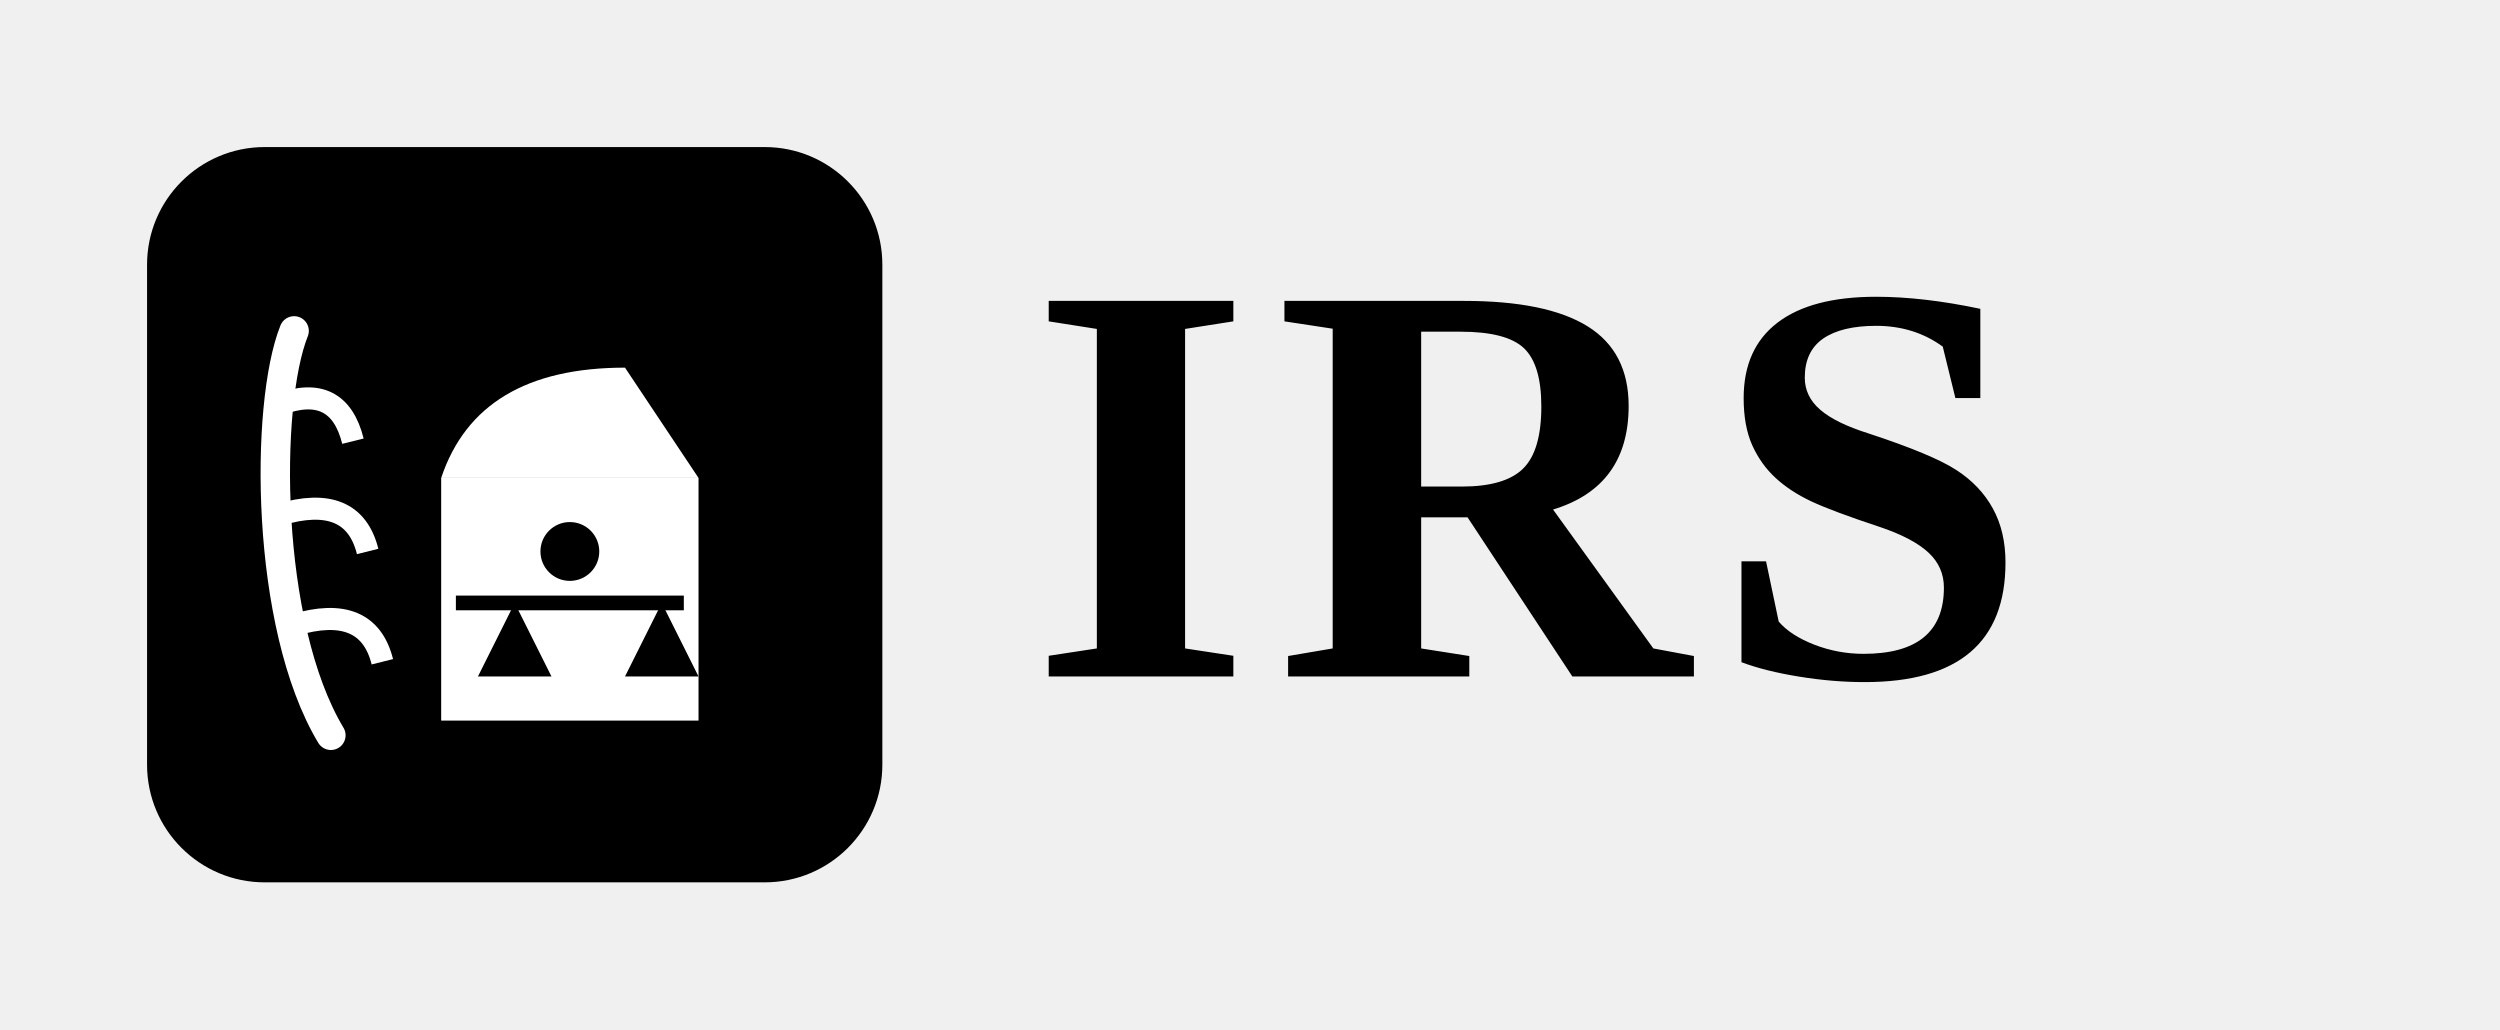
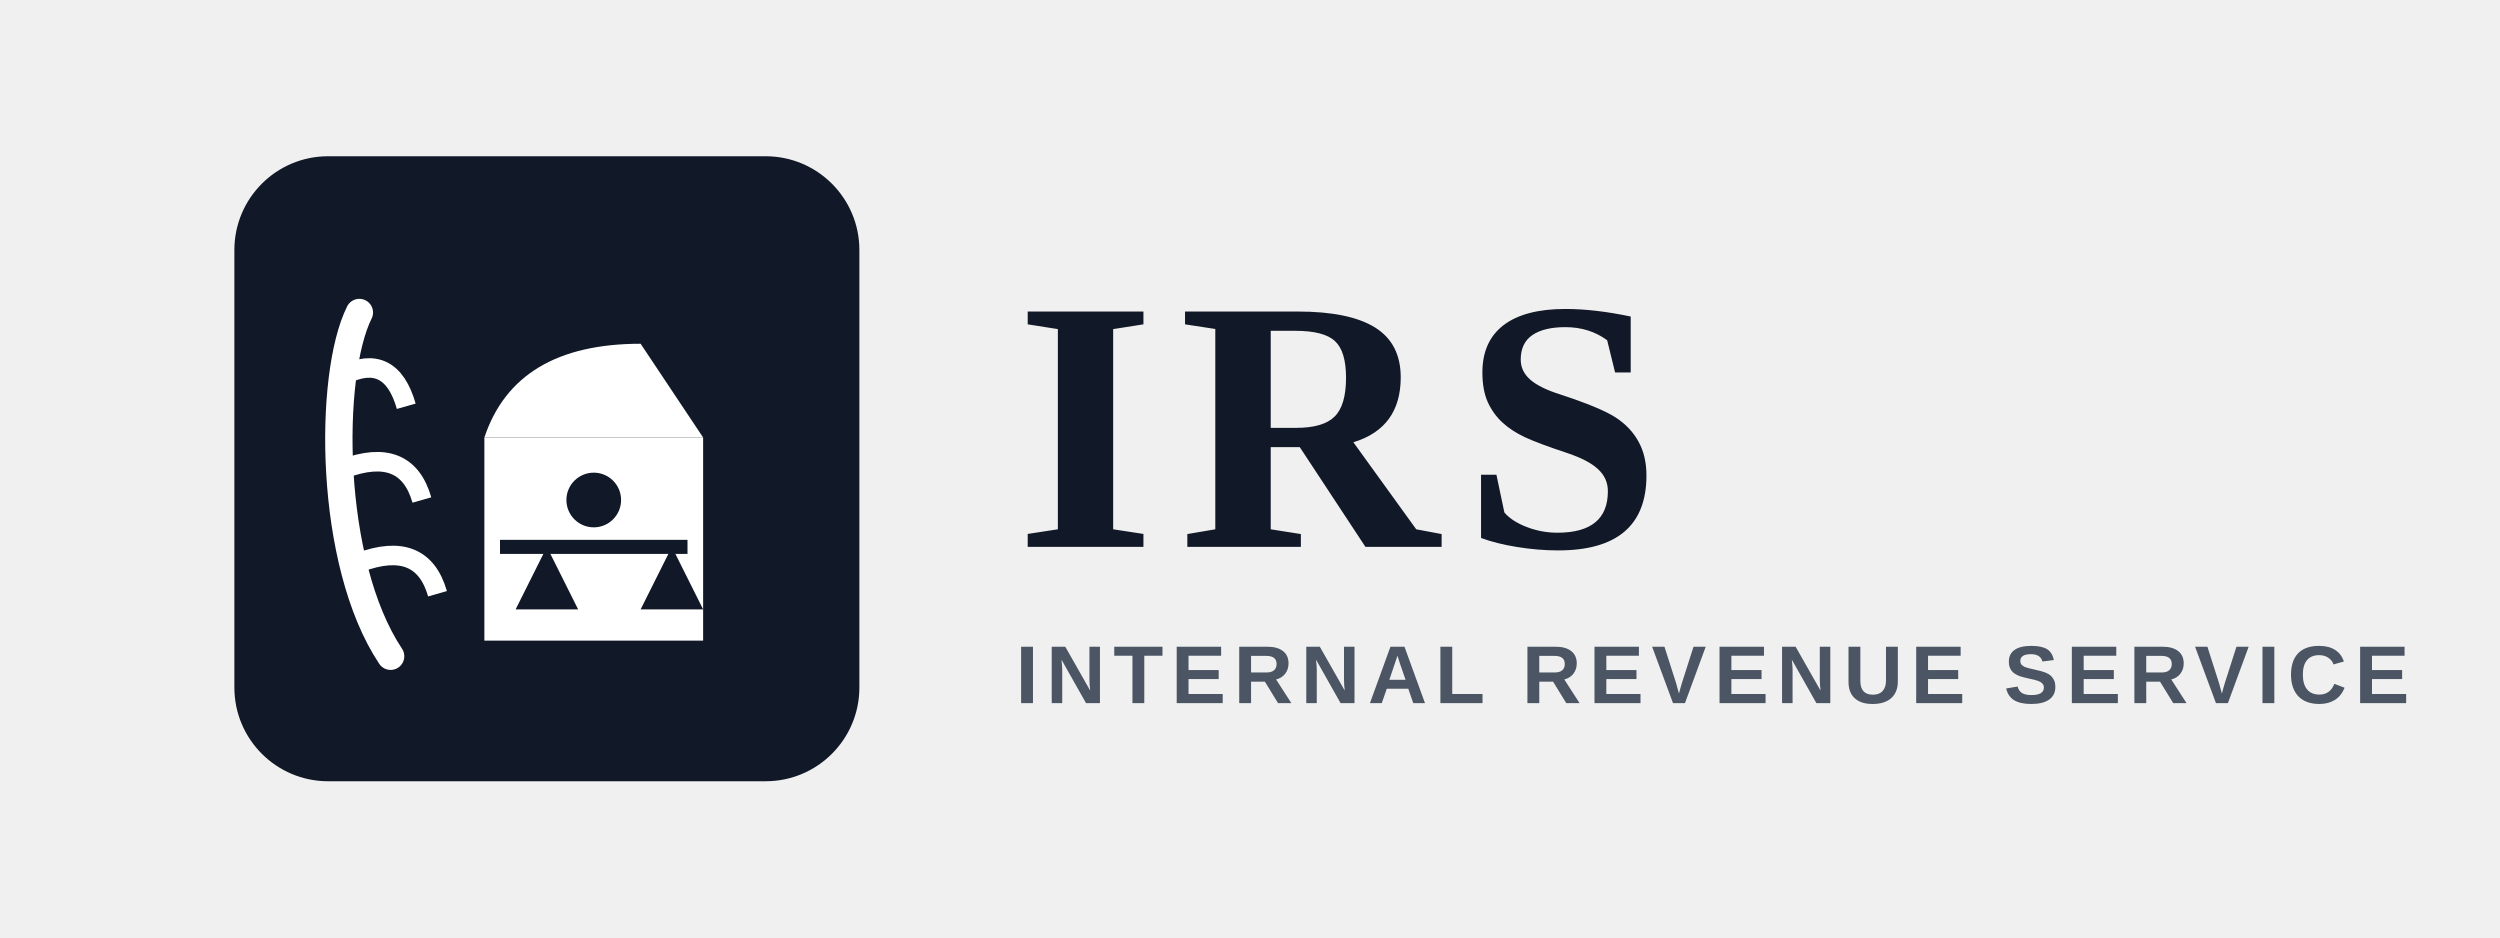
- <svg xmlns="http://www.w3.org/2000/svg" viewBox="0 0 340 140" width="340" height="140">
-   <g transform="translate(20, 20)">
-     <rect x="0" y="0" width="100" height="100" rx="16" fill="#000000" />
-     <path d="M 20 25 C 16 35, 16 65, 25 80" stroke="#FFFFFF" stroke-width="4" stroke-linecap="round" fill="none" />
-     <path d="M 18 35 Q 26 32 28 40" stroke="#FFFFFF" stroke-width="3" fill="none" />
-     <path d="M 18 50 Q 28 47 30 55" stroke="#FFFFFF" stroke-width="3" fill="none" />
-     <path d="M 20 65 Q 30 62 32 70" stroke="#FFFFFF" stroke-width="3" fill="none" />
-     <path d="M 65 30 Q 45 30 40 45 L 75 45 Z" fill="#FFFFFF" />
-     <path d="M 40 45 L 40 78 L 75 78 L 75 45 Z" fill="#FFFFFF" />
-     <circle cx="57.5" cy="55" r="4" fill="#000000" />
-     <polygon points="45,72 55,72 50,62" fill="#000000" />
-     <polygon points="65,72 75,72 70,62" fill="#000000" />
-     <line x1="42" y1="62" x2="73" y2="62" stroke="#000000" stroke-width="2" />
+ <svg xmlns="http://www.w3.org/2000/svg" viewBox="0 0 320 120" width="100%" height="100%">
+   <g transform="translate(30, 20)">
+     <rect x="0" y="0" width="80" height="80" rx="12" fill="#111827" />
+     <path d="M 16 20 C 12 28, 12 52, 20 64" stroke="#FFFFFF" stroke-width="3.5" stroke-linecap="round" fill="none" />
+     <path d="M 14 28 Q 20 25 22 32" stroke="#FFFFFF" stroke-width="2.5" fill="none" />
+     <path d="M 14 40 Q 22 37 24 44" stroke="#FFFFFF" stroke-width="2.5" fill="none" />
+     <path d="M 16 52 Q 24 49 26 56" stroke="#FFFFFF" stroke-width="2.5" fill="none" />
+     <path d="M 52 24 Q 36 24 32 36 L 60 36 Z" fill="#FFFFFF" />
+     <path d="M 32 36 L 32 62 L 60 62 L 60 36 Z" fill="#FFFFFF" />
+     <circle cx="46" cy="44" r="3.5" fill="#111827" />
+     <polygon points="36,58 44,58 40,50" fill="#111827" />
+     <polygon points="52,58 60,58 56,50" fill="#111827" />
+     <line x1="34" y1="50" x2="58" y2="50" stroke="#111827" stroke-width="1.8" />
  </g>
-   <text x="140" y="92" font-family="'Times New Roman', Georgia, serif" font-size="78" font-weight="900" fill="#000000" letter-spacing="3">IRS</text>
+   <g transform="translate(130, 28)">
+     <text x="0" y="42" font-family="'Times New Roman', Georgia, serif" font-size="46" font-weight="900" fill="#111827" letter-spacing="3">IRS</text>
+     <text x="0" y="62" font-family="'Helvetica Neue', Arial, sans-serif" font-size="10.5" font-weight="800" fill="#4B5563" letter-spacing="1">INTERNAL REVENUE SERVICE</text>
+   </g>
</svg>
